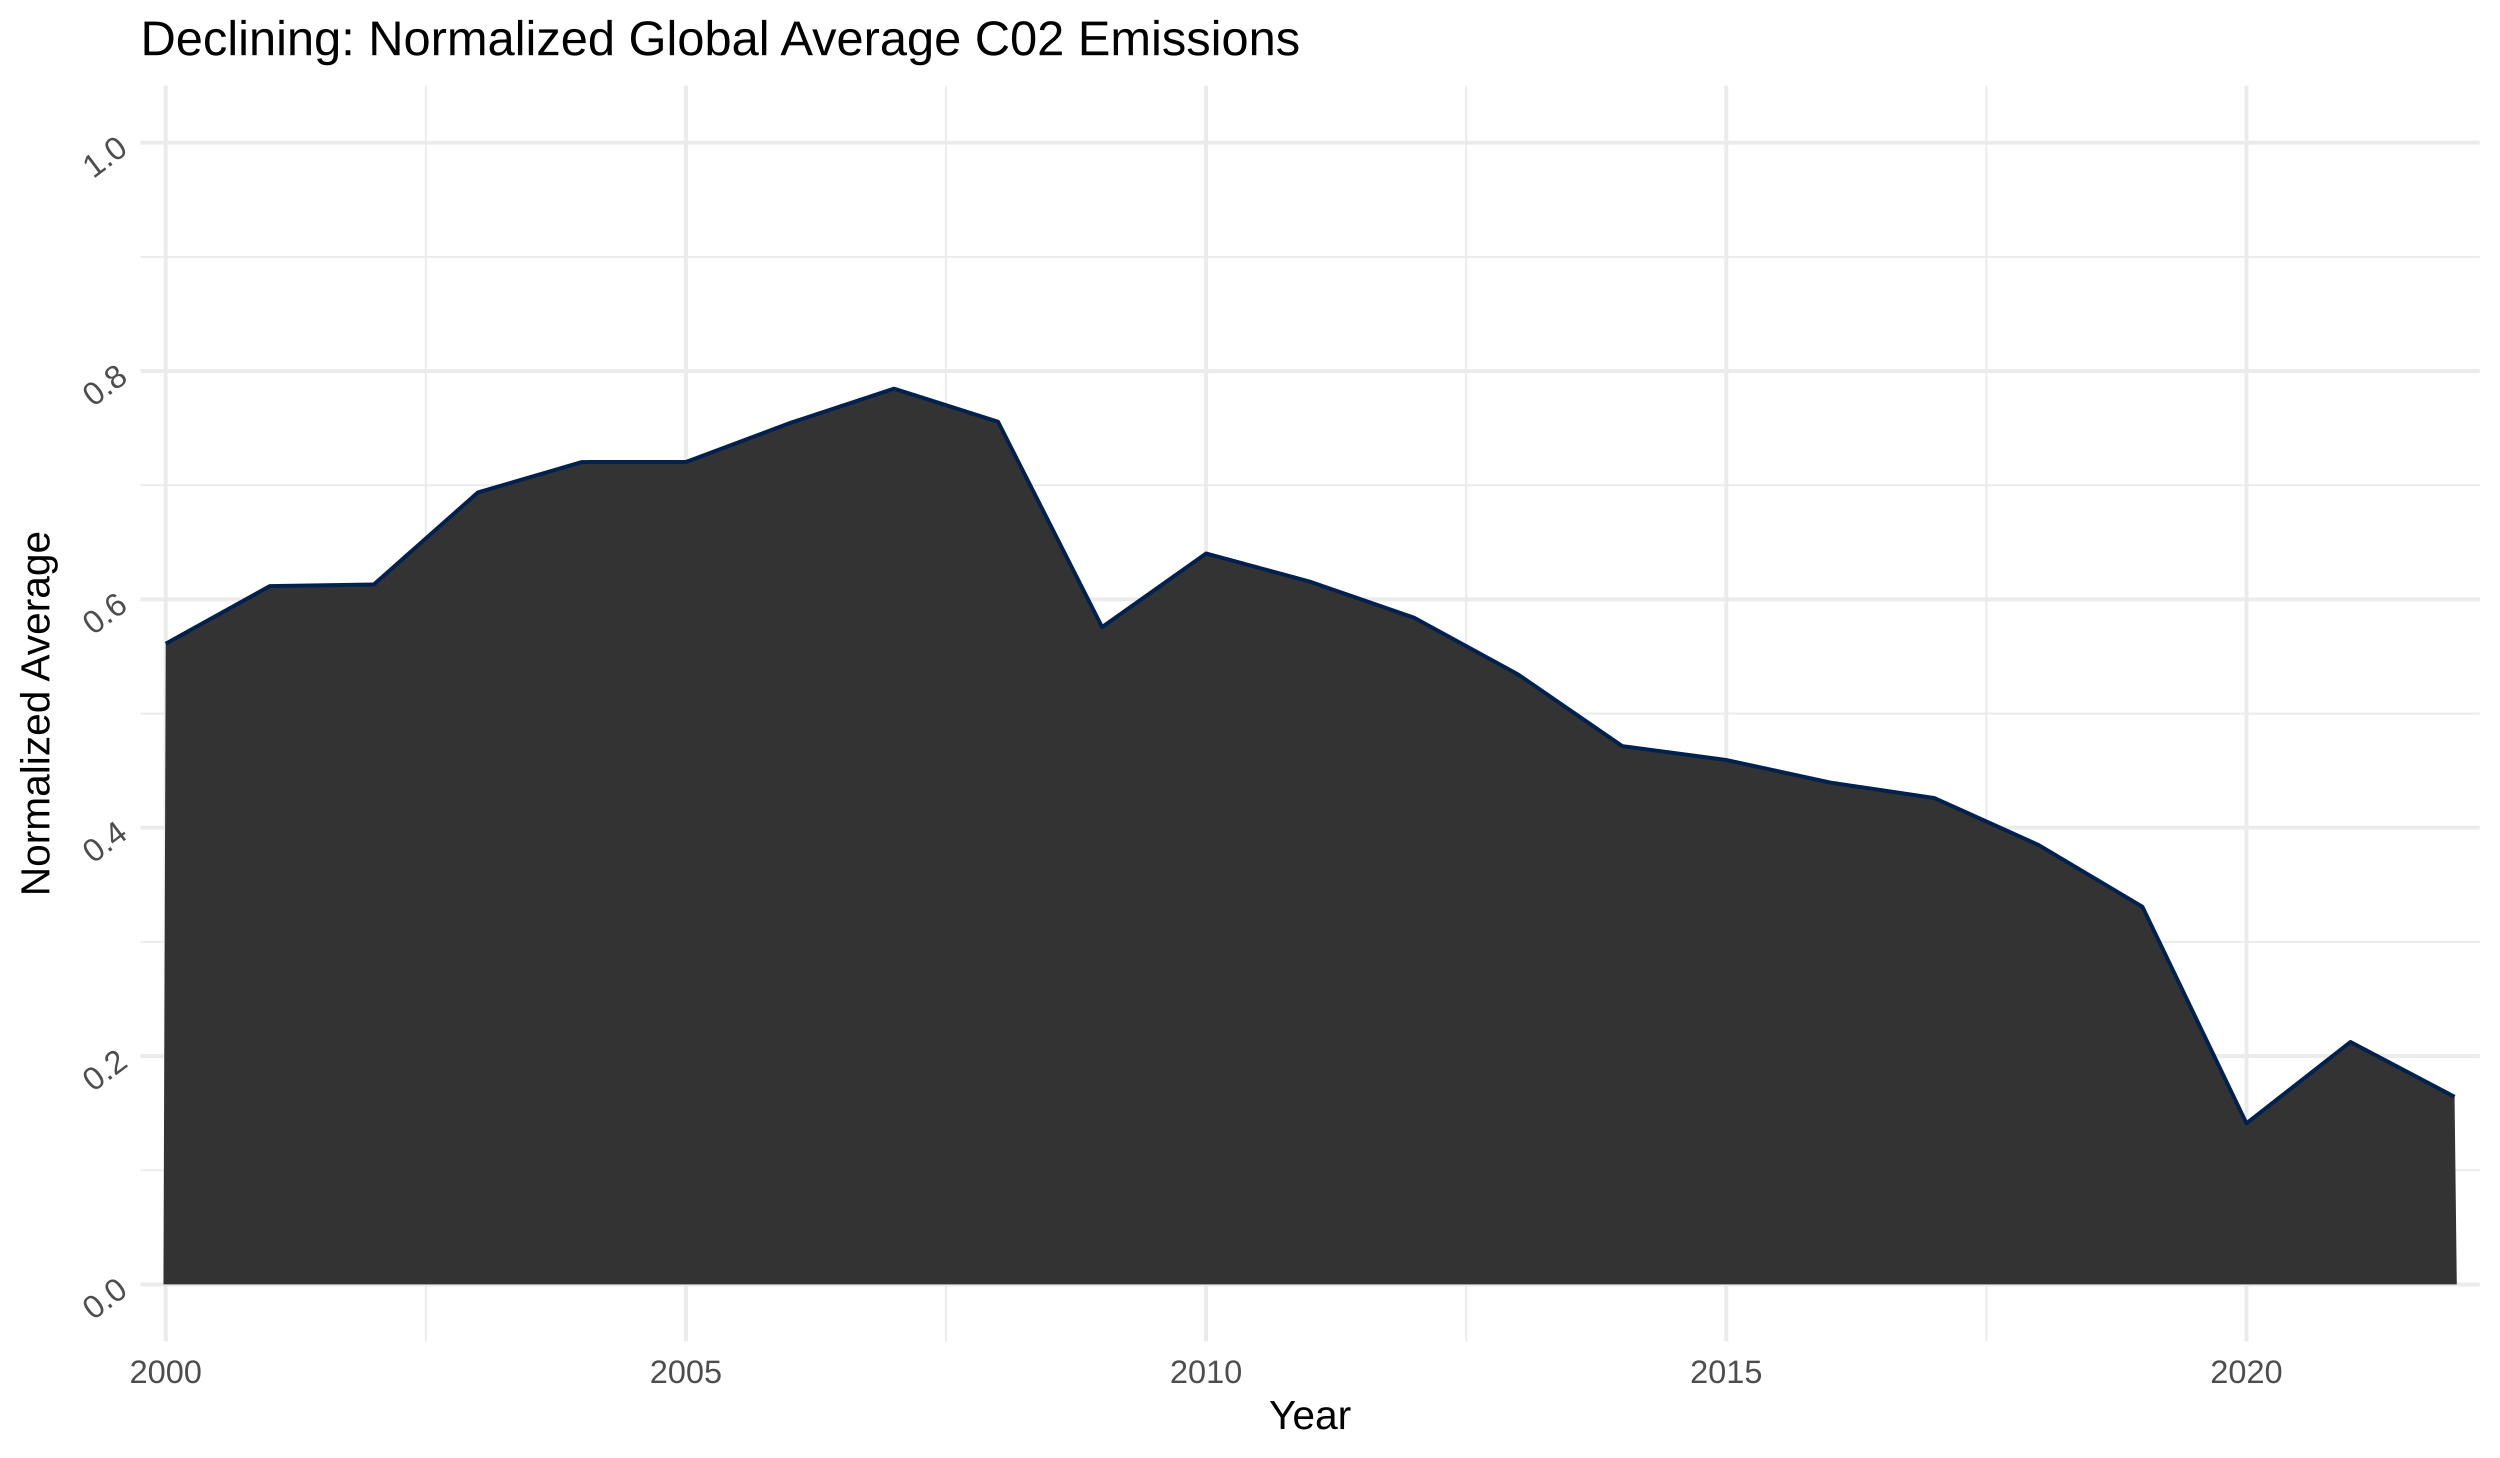
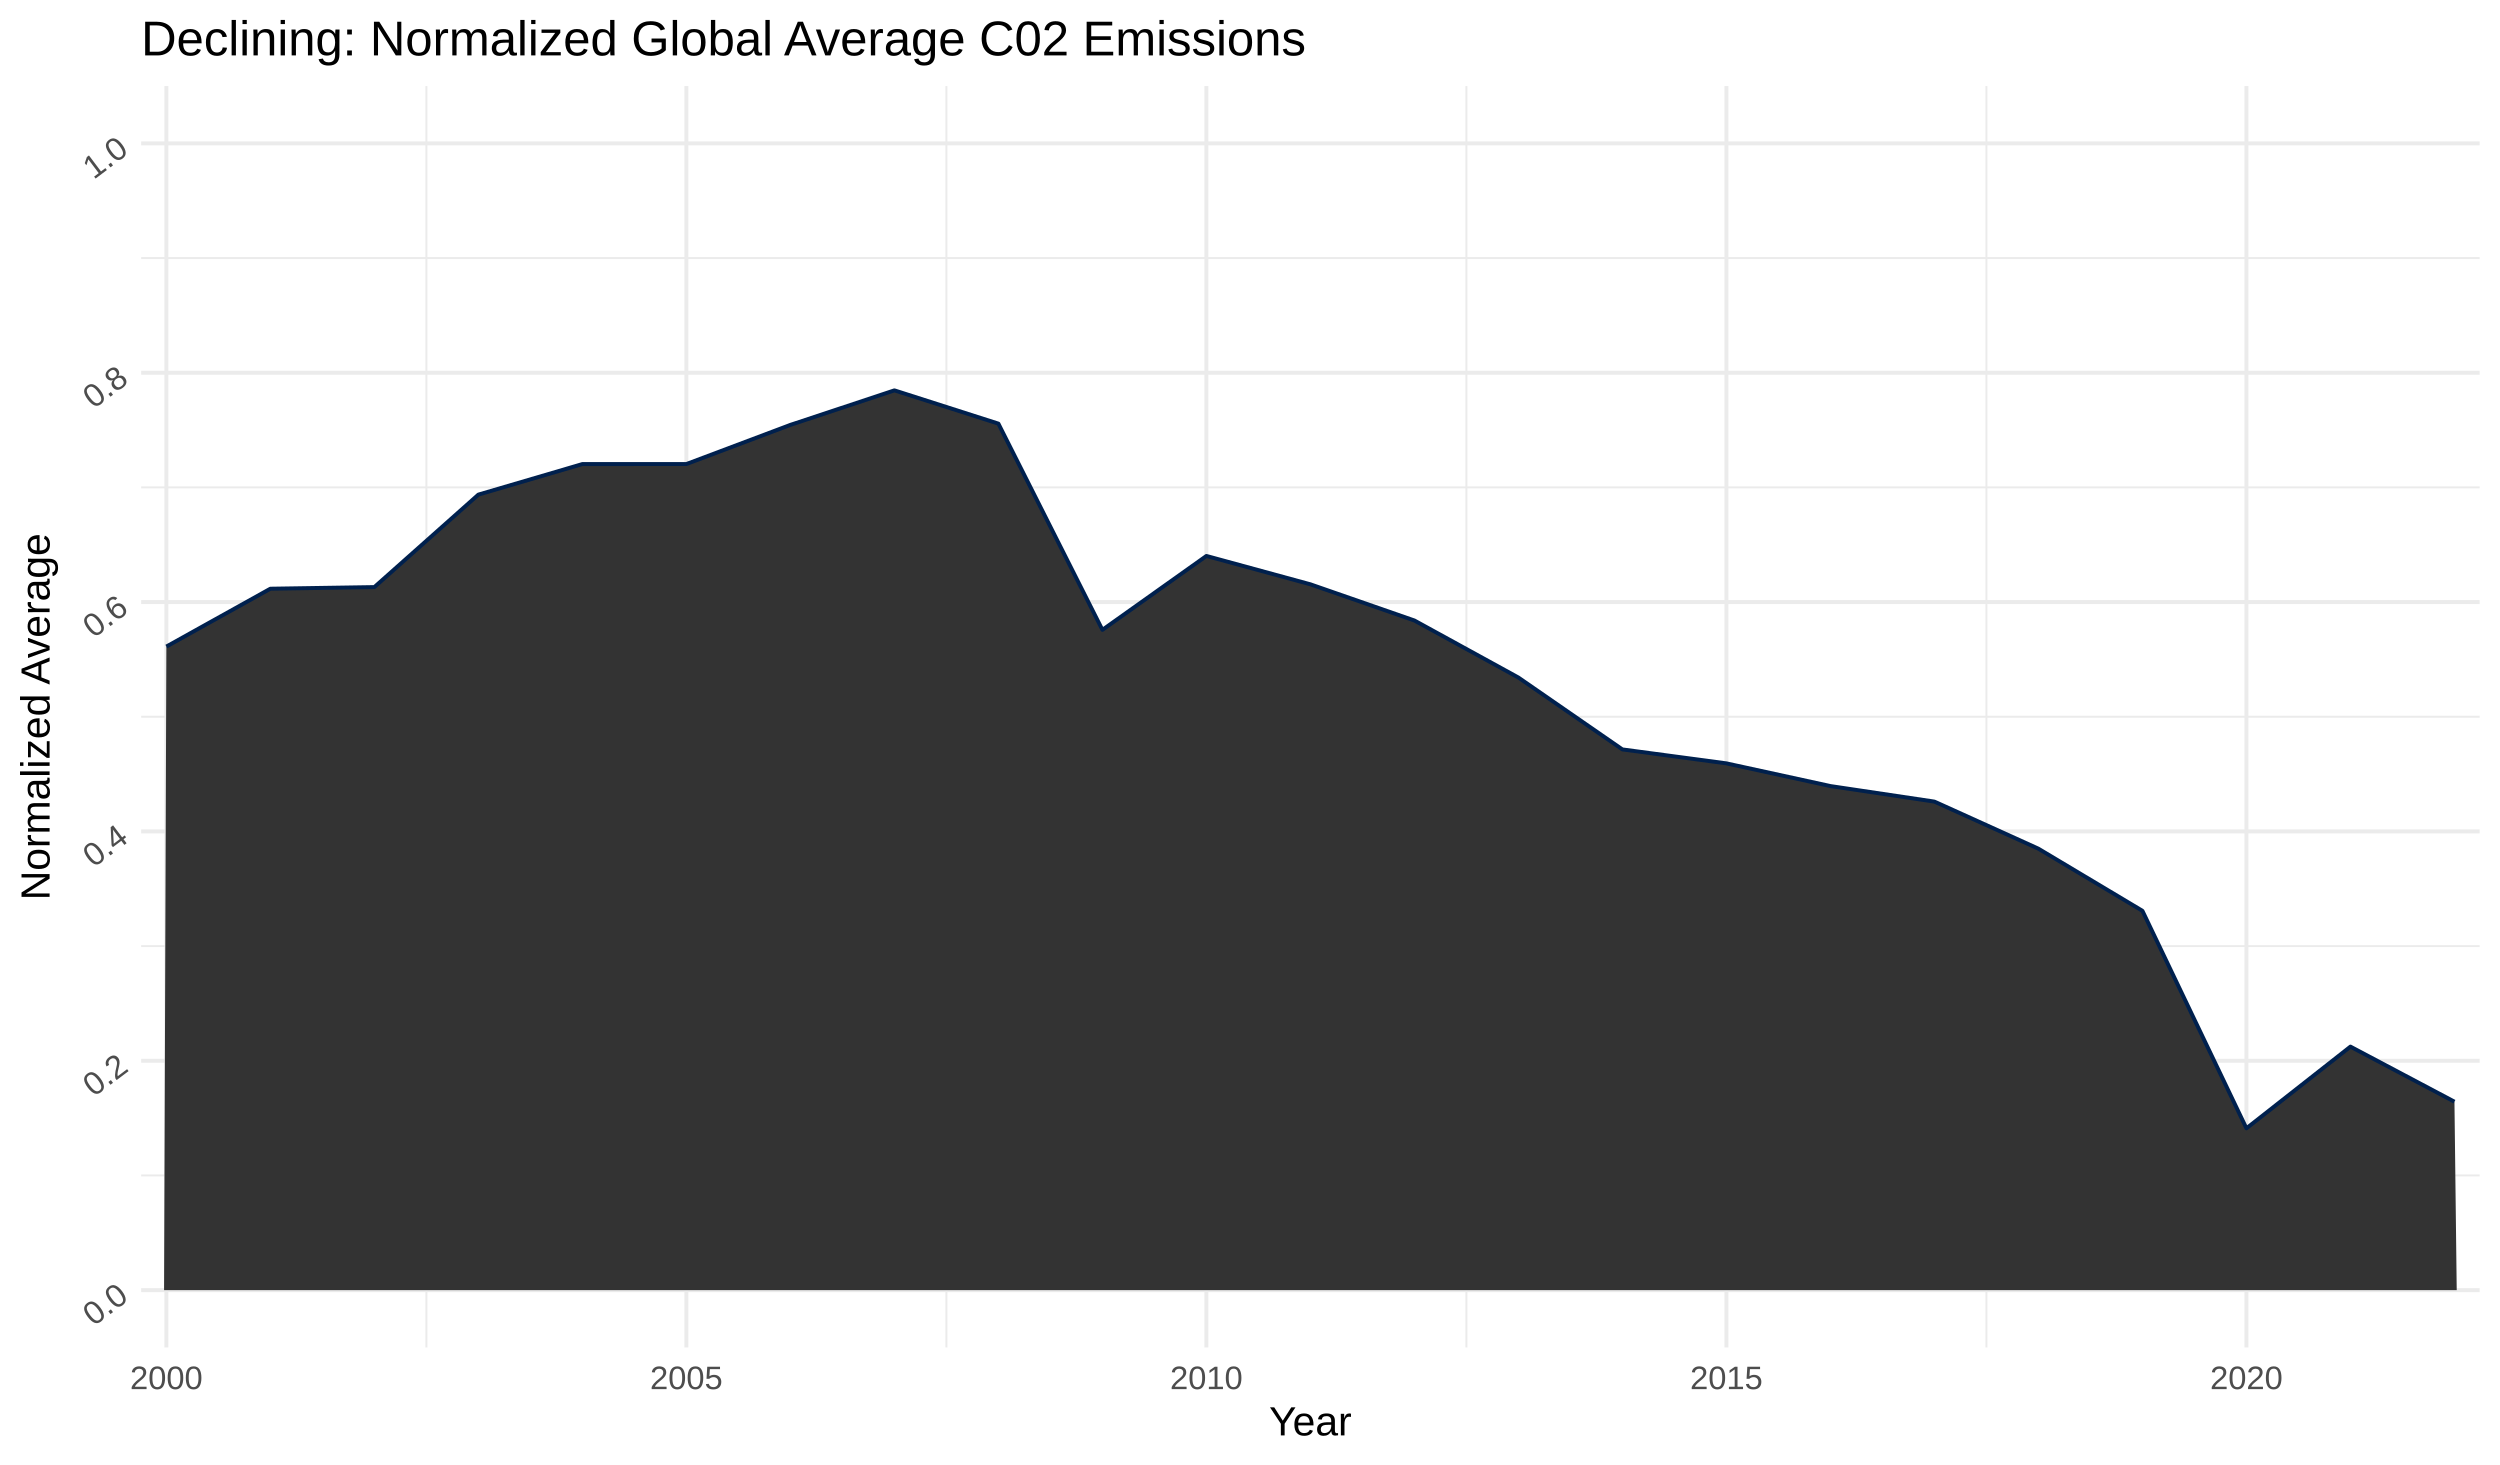
- <svg xmlns="http://www.w3.org/2000/svg" class="svglite" width="676.50pt" height="394.50pt" viewBox="0 0 676.50 394.50">
+ <svg xmlns="http://www.w3.org/2000/svg" class="svglite" width="673.50pt" height="394.50pt" viewBox="0 0 673.50 394.50">
  <defs>
    <style type="text/css">
    .svglite line, .svglite polyline, .svglite polygon, .svglite path, .svglite rect, .svglite circle {
      fill: none;
      stroke: #000000;
      stroke-linecap: round;
      stroke-linejoin: round;
      stroke-miterlimit: 10.00;
    }
    .svglite text {
      white-space: pre;
    }
  </style>
  </defs>
  <rect width="100%" height="100%" style="stroke: none; fill: none;" />
  <defs>
-     <clipPath id="cpMC4wMHw2NzYuNTB8MC4wMHwzOTQuNTA=">
-       <rect x="0.00" y="0.00" width="676.50" height="394.50" />
+     <clipPath id="cpMC4wMHw2NzMuNTB8MC4wMHwzOTQuNTA=">
+       <rect x="0.00" y="0.00" width="673.50" height="394.50" />
    </clipPath>
  </defs>
-   <g clip-path="url(#cpMC4wMHw2NzYuNTB8MC4wMHwzOTQuNTA=)">
+   <g clip-path="url(#cpMC4wMHw2NzMuNTB8MC4wMHwzOTQuNTA=)">
</g>
  <defs>
-     <clipPath id="cpMzguMDN8NjcxLjAyfDIzLjE4fDM2My4wMA==">
-       <rect x="38.03" y="23.18" width="632.99" height="339.83" />
+     <clipPath id="cpMzguMDN8NjY4LjAyfDIzLjE4fDM2My4wMA==">
+       <rect x="38.03" y="23.18" width="629.99" height="339.83" />
    </clipPath>
  </defs>
-   <g clip-path="url(#cpMzguMDN8NjcxLjAyfDIzLjE4fDM2My4wMA==)">
-     <polyline points="38.03,316.66 671.02,316.66 " style="stroke-width: 0.53; stroke: #EBEBEB; stroke-linecap: butt;" />
-     <polyline points="38.03,254.88 671.02,254.88 " style="stroke-width: 0.53; stroke: #EBEBEB; stroke-linecap: butt;" />
-     <polyline points="38.03,193.09 671.02,193.09 " style="stroke-width: 0.53; stroke: #EBEBEB; stroke-linecap: butt;" />
-     <polyline points="38.03,131.30 671.02,131.30 " style="stroke-width: 0.53; stroke: #EBEBEB; stroke-linecap: butt;" />
-     <polyline points="38.03,69.52 671.02,69.52 " style="stroke-width: 0.53; stroke: #EBEBEB; stroke-linecap: butt;" />
-     <polyline points="115.23,363.00 115.23,23.18 " style="stroke-width: 0.53; stroke: #EBEBEB; stroke-linecap: butt;" />
-     <polyline points="255.99,363.00 255.99,23.18 " style="stroke-width: 0.53; stroke: #EBEBEB; stroke-linecap: butt;" />
-     <polyline points="396.75,363.00 396.75,23.18 " style="stroke-width: 0.53; stroke: #EBEBEB; stroke-linecap: butt;" />
-     <polyline points="537.51,363.00 537.51,23.18 " style="stroke-width: 0.53; stroke: #EBEBEB; stroke-linecap: butt;" />
-     <polyline points="38.03,347.56 671.02,347.56 " style="stroke-width: 1.07; stroke: #EBEBEB; stroke-linecap: butt;" />
-     <polyline points="38.03,285.77 671.02,285.77 " style="stroke-width: 1.07; stroke: #EBEBEB; stroke-linecap: butt;" />
-     <polyline points="38.03,223.98 671.02,223.98 " style="stroke-width: 1.07; stroke: #EBEBEB; stroke-linecap: butt;" />
-     <polyline points="38.03,162.20 671.02,162.20 " style="stroke-width: 1.07; stroke: #EBEBEB; stroke-linecap: butt;" />
-     <polyline points="38.03,100.41 671.02,100.41 " style="stroke-width: 1.07; stroke: #EBEBEB; stroke-linecap: butt;" />
-     <polyline points="38.03,38.62 671.02,38.62 " style="stroke-width: 1.07; stroke: #EBEBEB; stroke-linecap: butt;" />
-     <polyline points="44.85,363.00 44.85,23.18 " style="stroke-width: 1.07; stroke: #EBEBEB; stroke-linecap: butt;" />
-     <polyline points="185.61,363.00 185.61,23.18 " style="stroke-width: 1.07; stroke: #EBEBEB; stroke-linecap: butt;" />
-     <polyline points="326.37,363.00 326.37,23.18 " style="stroke-width: 1.07; stroke: #EBEBEB; stroke-linecap: butt;" />
-     <polyline points="467.13,363.00 467.13,23.18 " style="stroke-width: 1.07; stroke: #EBEBEB; stroke-linecap: butt;" />
-     <polyline points="607.89,363.00 607.89,23.18 " style="stroke-width: 1.07; stroke: #EBEBEB; stroke-linecap: butt;" />
-     <polygon points="44.85,174.18 45.47,173.84 72.38,158.94 73.00,158.60 73.62,158.59 100.54,158.17 101.16,158.16 101.77,157.61 128.69,133.80 129.31,133.25 129.93,133.07 156.84,125.20 157.46,125.02 158.08,125.02 184.99,125.01 185.61,125.01 186.23,124.78 213.14,114.70 213.76,114.46 214.38,114.26 241.30,105.37 241.92,105.17 242.53,105.36 269.45,113.93 270.07,114.13 270.69,115.35 297.60,168.46 298.22,169.68 298.84,169.25 325.75,150.21 326.37,149.78 326.99,149.94 353.90,157.25 354.52,157.41 355.14,157.63 382.06,166.95 382.68,167.16 383.29,167.50 410.21,182.19 410.83,182.53 411.45,182.96 438.36,201.47 438.98,201.90 439.60,201.98 466.51,205.57 467.13,205.65 467.75,205.79 494.66,211.63 495.28,211.77 495.90,211.86 522.82,215.86 523.44,215.96 524.05,216.23 550.97,228.36 551.59,228.64 552.21,229.01 579.12,245.01 579.74,245.38 580.36,246.67 607.27,302.68 607.89,303.97 608.51,303.48 635.42,282.45 636.04,281.96 636.66,282.29 663.58,296.47 664.20,296.80 664.81,347.56 664.20,347.56 663.58,347.56 636.66,347.56 636.04,347.56 635.42,347.56 608.51,347.56 607.89,347.56 607.27,347.56 580.36,347.56 579.74,347.56 579.12,347.56 552.21,347.56 551.59,347.56 550.97,347.56 524.05,347.56 523.44,347.56 522.82,347.56 495.90,347.56 495.28,347.56 494.66,347.56 467.75,347.56 467.13,347.56 466.51,347.56 439.60,347.56 438.98,347.56 438.36,347.56 411.45,347.56 410.83,347.56 410.21,347.56 383.29,347.56 382.68,347.56 382.06,347.56 355.14,347.56 354.52,347.56 353.90,347.56 326.99,347.56 326.37,347.56 325.75,347.56 298.84,347.56 298.22,347.56 297.60,347.56 270.69,347.56 270.07,347.56 269.45,347.56 242.53,347.56 241.92,347.56 241.30,347.56 214.38,347.56 213.76,347.56 213.14,347.56 186.23,347.56 185.61,347.56 184.99,347.56 158.08,347.56 157.46,347.56 156.84,347.56 129.93,347.56 129.31,347.56 128.69,347.56 101.77,347.56 101.16,347.56 100.54,347.56 73.62,347.56 73.00,347.56 72.38,347.56 45.47,347.56 44.85,347.56 44.23,347.56 " style="stroke-width: 0.00; stroke: none; stroke-linecap: butt; fill: #333333;" />
-     <polyline points="44.85,174.18 45.47,173.84 72.38,158.94 73.00,158.60 73.62,158.59 100.54,158.17 101.16,158.16 101.77,157.61 128.69,133.80 129.31,133.25 129.93,133.07 156.84,125.20 157.46,125.02 158.08,125.02 184.99,125.01 185.61,125.01 186.23,124.78 213.14,114.70 213.76,114.46 214.38,114.26 241.30,105.37 241.92,105.17 242.53,105.36 269.45,113.93 270.07,114.13 270.69,115.35 297.60,168.46 298.22,169.68 298.84,169.25 325.75,150.21 326.37,149.78 326.99,149.94 353.90,157.25 354.52,157.41 355.14,157.63 382.06,166.95 382.68,167.16 383.29,167.50 410.21,182.19 410.83,182.53 411.45,182.96 438.36,201.47 438.98,201.90 439.60,201.98 466.51,205.57 467.13,205.65 467.75,205.79 494.66,211.63 495.28,211.77 495.90,211.86 522.82,215.86 523.44,215.96 524.05,216.23 550.97,228.36 551.59,228.64 552.21,229.01 579.12,245.01 579.74,245.38 580.36,246.67 607.27,302.68 607.89,303.97 608.51,303.48 635.42,282.45 636.04,281.96 636.66,282.29 663.58,296.47 664.20,296.80 " style="stroke-width: 1.07; stroke: #00204D; stroke-linecap: butt;" />
+   <g clip-path="url(#cpMzguMDN8NjY4LjAyfDIzLjE4fDM2My4wMA==)">
+     <polyline points="38.03,316.66 668.02,316.66 " style="stroke-width: 0.53; stroke: #EBEBEB; stroke-linecap: butt;" />
+     <polyline points="38.03,254.88 668.02,254.88 " style="stroke-width: 0.53; stroke: #EBEBEB; stroke-linecap: butt;" />
+     <polyline points="38.03,193.09 668.02,193.09 " style="stroke-width: 0.53; stroke: #EBEBEB; stroke-linecap: butt;" />
+     <polyline points="38.03,131.30 668.02,131.30 " style="stroke-width: 0.53; stroke: #EBEBEB; stroke-linecap: butt;" />
+     <polyline points="38.03,69.52 668.02,69.52 " style="stroke-width: 0.53; stroke: #EBEBEB; stroke-linecap: butt;" />
+     <polyline points="114.87,363.00 114.87,23.18 " style="stroke-width: 0.53; stroke: #EBEBEB; stroke-linecap: butt;" />
+     <polyline points="254.96,363.00 254.96,23.18 " style="stroke-width: 0.53; stroke: #EBEBEB; stroke-linecap: butt;" />
+     <polyline points="395.05,363.00 395.05,23.18 " style="stroke-width: 0.53; stroke: #EBEBEB; stroke-linecap: butt;" />
+     <polyline points="535.14,363.00 535.14,23.18 " style="stroke-width: 0.53; stroke: #EBEBEB; stroke-linecap: butt;" />
+     <polyline points="38.03,347.56 668.02,347.56 " style="stroke-width: 1.07; stroke: #EBEBEB; stroke-linecap: butt;" />
+     <polyline points="38.03,285.77 668.02,285.77 " style="stroke-width: 1.07; stroke: #EBEBEB; stroke-linecap: butt;" />
+     <polyline points="38.03,223.98 668.02,223.98 " style="stroke-width: 1.07; stroke: #EBEBEB; stroke-linecap: butt;" />
+     <polyline points="38.03,162.20 668.02,162.20 " style="stroke-width: 1.07; stroke: #EBEBEB; stroke-linecap: butt;" />
+     <polyline points="38.03,100.41 668.02,100.41 " style="stroke-width: 1.07; stroke: #EBEBEB; stroke-linecap: butt;" />
+     <polyline points="38.03,38.62 668.02,38.62 " style="stroke-width: 1.07; stroke: #EBEBEB; stroke-linecap: butt;" />
+     <polyline points="44.82,363.00 44.82,23.18 " style="stroke-width: 1.07; stroke: #EBEBEB; stroke-linecap: butt;" />
+     <polyline points="184.91,363.00 184.91,23.18 " style="stroke-width: 1.07; stroke: #EBEBEB; stroke-linecap: butt;" />
+     <polyline points="325.00,363.00 325.00,23.18 " style="stroke-width: 1.07; stroke: #EBEBEB; stroke-linecap: butt;" />
+     <polyline points="465.10,363.00 465.10,23.18 " style="stroke-width: 1.07; stroke: #EBEBEB; stroke-linecap: butt;" />
+     <polyline points="605.19,363.00 605.19,23.18 " style="stroke-width: 1.07; stroke: #EBEBEB; stroke-linecap: butt;" />
+     <polygon points="44.82,174.18 45.44,173.84 72.22,158.94 72.84,158.60 73.45,158.59 100.24,158.17 100.86,158.16 101.47,157.61 128.26,133.80 128.87,133.25 129.49,133.07 156.28,125.20 156.89,125.02 157.51,125.02 184.30,125.01 184.91,125.01 185.53,124.78 212.31,114.70 212.93,114.46 213.55,114.26 240.33,105.37 240.95,105.17 241.57,105.36 268.35,113.93 268.97,114.13 269.58,115.35 296.37,168.46 296.99,169.68 297.60,169.25 324.39,150.21 325.00,149.78 325.62,149.94 352.41,157.25 353.02,157.41 353.64,157.63 380.43,166.95 381.04,167.16 381.66,167.50 408.44,182.19 409.06,182.53 409.68,182.96 436.46,201.47 437.08,201.90 437.70,201.98 464.48,205.57 465.10,205.65 465.71,205.79 492.50,211.63 493.12,211.77 493.73,211.86 520.52,215.86 521.13,215.96 521.75,216.23 548.54,228.36 549.15,228.64 549.77,229.01 576.56,245.01 577.17,245.38 577.79,246.67 604.57,302.68 605.19,303.97 605.81,303.48 632.59,282.45 633.21,281.96 633.83,282.29 660.61,296.47 661.23,296.80 661.84,347.56 661.23,347.56 660.61,347.56 633.83,347.56 633.21,347.56 632.59,347.56 605.81,347.56 605.19,347.56 604.57,347.56 577.79,347.56 577.17,347.56 576.56,347.56 549.77,347.56 549.15,347.56 548.54,347.56 521.75,347.56 521.13,347.56 520.52,347.56 493.73,347.56 493.12,347.56 492.50,347.56 465.71,347.56 465.10,347.56 464.48,347.56 437.70,347.56 437.08,347.56 436.46,347.56 409.68,347.56 409.06,347.56 408.44,347.56 381.66,347.56 381.04,347.56 380.43,347.56 353.64,347.56 353.02,347.56 352.41,347.56 325.62,347.56 325.00,347.56 324.39,347.56 297.60,347.56 296.99,347.56 296.37,347.56 269.58,347.56 268.97,347.56 268.35,347.56 241.57,347.56 240.95,347.56 240.33,347.56 213.55,347.56 212.93,347.56 212.31,347.56 185.53,347.56 184.91,347.56 184.30,347.56 157.51,347.56 156.89,347.56 156.28,347.56 129.49,347.56 128.87,347.56 128.26,347.56 101.47,347.56 100.86,347.56 100.24,347.56 73.45,347.56 72.84,347.56 72.22,347.56 45.44,347.56 44.82,347.56 44.20,347.56 " style="stroke-width: 0.00; stroke: none; stroke-linecap: butt; fill: #333333;" />
+     <polyline points="44.82,174.18 45.44,173.84 72.22,158.94 72.84,158.60 73.45,158.59 100.24,158.17 100.86,158.16 101.47,157.61 128.26,133.80 128.87,133.25 129.49,133.07 156.28,125.20 156.89,125.02 157.51,125.02 184.30,125.01 184.91,125.01 185.53,124.78 212.31,114.70 212.93,114.46 213.55,114.26 240.33,105.37 240.95,105.17 241.57,105.36 268.35,113.93 268.97,114.13 269.58,115.35 296.37,168.46 296.99,169.68 297.60,169.25 324.39,150.21 325.00,149.78 325.62,149.94 352.41,157.25 353.02,157.41 353.64,157.63 380.43,166.95 381.04,167.16 381.66,167.50 408.44,182.19 409.06,182.53 409.68,182.96 436.46,201.47 437.08,201.90 437.70,201.98 464.48,205.57 465.10,205.65 465.71,205.79 492.50,211.63 493.12,211.77 493.73,211.86 520.52,215.86 521.13,215.96 521.75,216.23 548.54,228.36 549.15,228.64 549.77,229.01 576.56,245.01 577.17,245.38 577.79,246.67 604.57,302.68 605.19,303.97 605.81,303.48 632.59,282.45 633.21,281.96 633.83,282.29 660.61,296.47 661.23,296.80 " style="stroke-width: 1.07; stroke: #00204D; stroke-linecap: butt;" />
  </g>
-   <g clip-path="url(#cpMC4wMHw2NzYuNTB8MC4wMHwzOTQuNTA=)">
+   <g clip-path="url(#cpMC4wMHw2NzMuNTB8MC4wMHwzOTQuNTA=)">
    <text transform="translate(34.99,350.07) rotate(-37)" text-anchor="end" style="font-size: 8.80px;fill: #4D4D4D; font-family: &quot;Arial&quot;;" textLength="12.24px" lengthAdjust="spacingAndGlyphs">0.0</text>
    <text transform="translate(34.99,288.29) rotate(-37)" text-anchor="end" style="font-size: 8.80px;fill: #4D4D4D; font-family: &quot;Arial&quot;;" textLength="12.24px" lengthAdjust="spacingAndGlyphs">0.2</text>
    <text transform="translate(34.99,226.50) rotate(-37)" text-anchor="end" style="font-size: 8.80px;fill: #4D4D4D; font-family: &quot;Arial&quot;;" textLength="12.24px" lengthAdjust="spacingAndGlyphs">0.4</text>
    <text transform="translate(34.99,164.71) rotate(-37)" text-anchor="end" style="font-size: 8.80px;fill: #4D4D4D; font-family: &quot;Arial&quot;;" textLength="12.24px" lengthAdjust="spacingAndGlyphs">0.6</text>
    <text transform="translate(34.99,102.93) rotate(-37)" text-anchor="end" style="font-size: 8.80px;fill: #4D4D4D; font-family: &quot;Arial&quot;;" textLength="12.24px" lengthAdjust="spacingAndGlyphs">0.8</text>
    <text transform="translate(34.99,41.14) rotate(-37)" text-anchor="end" style="font-size: 8.80px;fill: #4D4D4D; font-family: &quot;Arial&quot;;" textLength="12.24px" lengthAdjust="spacingAndGlyphs">1.0</text>
-     <text x="44.85" y="374.24" text-anchor="middle" style="font-size: 8.80px;fill: #4D4D4D; font-family: &quot;Arial&quot;;" textLength="19.58px" lengthAdjust="spacingAndGlyphs">2000</text>
-     <text x="185.61" y="374.24" text-anchor="middle" style="font-size: 8.80px;fill: #4D4D4D; font-family: &quot;Arial&quot;;" textLength="19.58px" lengthAdjust="spacingAndGlyphs">2005</text>
-     <text x="326.37" y="374.24" text-anchor="middle" style="font-size: 8.80px;fill: #4D4D4D; font-family: &quot;Arial&quot;;" textLength="19.58px" lengthAdjust="spacingAndGlyphs">2010</text>
-     <text x="467.13" y="374.24" text-anchor="middle" style="font-size: 8.80px;fill: #4D4D4D; font-family: &quot;Arial&quot;;" textLength="19.58px" lengthAdjust="spacingAndGlyphs">2015</text>
-     <text x="607.89" y="374.24" text-anchor="middle" style="font-size: 8.80px;fill: #4D4D4D; font-family: &quot;Arial&quot;;" textLength="19.58px" lengthAdjust="spacingAndGlyphs">2020</text>
-     <text x="354.52" y="386.70" text-anchor="middle" style="font-size: 11.00px; font-family: &quot;Arial&quot;;" textLength="22.23px" lengthAdjust="spacingAndGlyphs">Year</text>
+     <text x="44.82" y="374.24" text-anchor="middle" style="font-size: 8.80px;fill: #4D4D4D; font-family: &quot;Arial&quot;;" textLength="19.58px" lengthAdjust="spacingAndGlyphs">2000</text>
+     <text x="184.91" y="374.24" text-anchor="middle" style="font-size: 8.80px;fill: #4D4D4D; font-family: &quot;Arial&quot;;" textLength="19.58px" lengthAdjust="spacingAndGlyphs">2005</text>
+     <text x="325.00" y="374.24" text-anchor="middle" style="font-size: 8.80px;fill: #4D4D4D; font-family: &quot;Arial&quot;;" textLength="19.58px" lengthAdjust="spacingAndGlyphs">2010</text>
+     <text x="465.10" y="374.24" text-anchor="middle" style="font-size: 8.80px;fill: #4D4D4D; font-family: &quot;Arial&quot;;" textLength="19.58px" lengthAdjust="spacingAndGlyphs">2015</text>
+     <text x="605.19" y="374.24" text-anchor="middle" style="font-size: 8.80px;fill: #4D4D4D; font-family: &quot;Arial&quot;;" textLength="19.58px" lengthAdjust="spacingAndGlyphs">2020</text>
+     <text x="353.02" y="386.70" text-anchor="middle" style="font-size: 11.00px; font-family: &quot;Arial&quot;;" textLength="22.23px" lengthAdjust="spacingAndGlyphs">Year</text>
    <text transform="translate(13.36,193.09) rotate(-90)" text-anchor="middle" style="font-size: 11.00px; font-family: &quot;Arial&quot;;" textLength="98.87px" lengthAdjust="spacingAndGlyphs">Normalized Average</text>
    <text x="38.03" y="14.93" style="font-size: 13.20px; font-family: &quot;Arial&quot;;" textLength="313.56px" lengthAdjust="spacingAndGlyphs">Declining: Normalized Global Average C02 Emissions</text>
  </g>
</svg>
